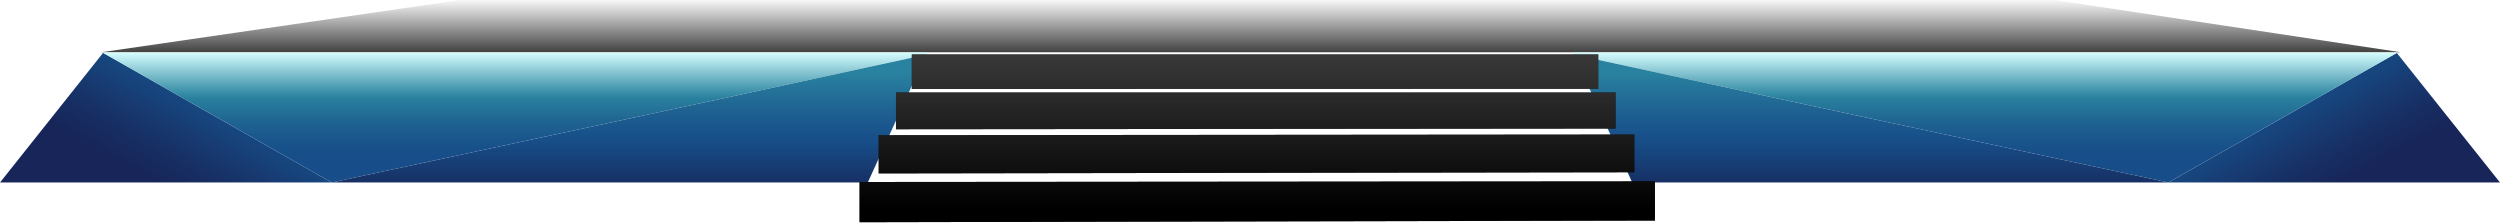
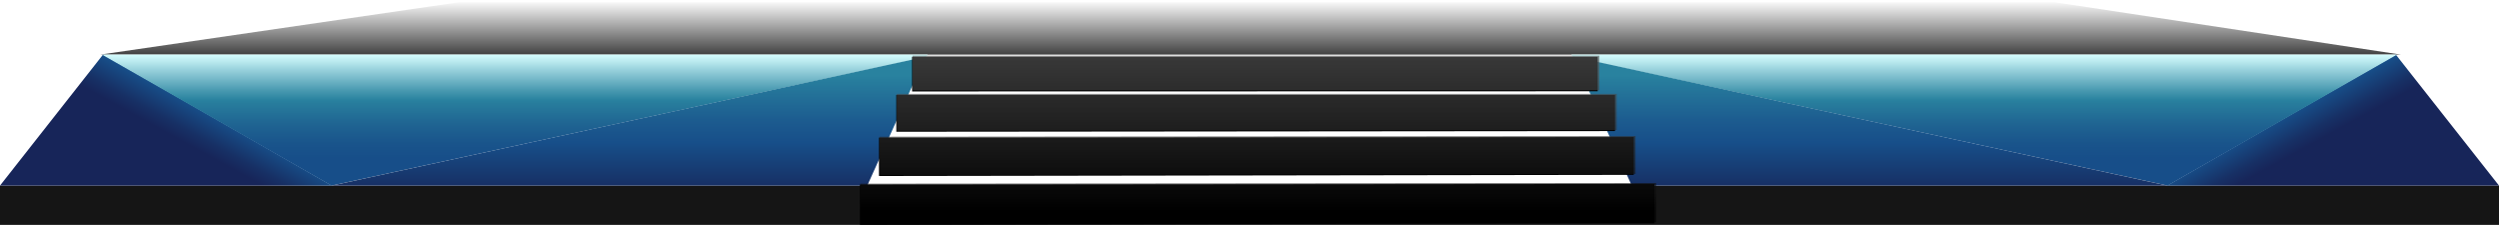
- <svg xmlns="http://www.w3.org/2000/svg" xmlns:xlink="http://www.w3.org/1999/xlink" viewBox="0 0 151.65 13.49">
+ <svg xmlns="http://www.w3.org/2000/svg" width="1145px" height="104px" viewBox="0 0 1145 104" version="1.1">
  <defs>
-     <linearGradient id="linear-gradient" x1="75.89" y1="-0.12" x2="75.89" y2="4.32" gradientUnits="userSpaceOnUse">
-       <stop offset="0" stop-color="#fff" />
-       <stop offset="1" />
+     <linearGradient x1="50.004%" y1="-3.785%" x2="50.004%" y2="136.278%" id="linearGradient-1">
+       <stop stop-color="#FFFFFF" offset="0%" />
+       <stop stop-color="#000000" offset="100%" />
    </linearGradient>
-     <linearGradient id="linear-gradient-2" x1="135.46" y1="0.06" x2="141.73" y2="11.32" gradientUnits="userSpaceOnUse">
-       <stop offset="0" stop-color="#29829f" />
-       <stop offset="0.04" stop-color="#277d9d" />
-       <stop offset="0.35" stop-color="#1c5b8f" />
-       <stop offset="0.52" stop-color="#174e89" />
-       <stop offset="0.54" stop-color="#174c86" />
-       <stop offset="0.84" stop-color="#173065" />
-       <stop offset="1" stop-color="#172559" />
+     <linearGradient x1="19.533%" y1="35.965%" x2="50.696%" y2="58.286%" id="linearGradient-2">
+       <stop stop-color="#29829F" offset="0%" />
+       <stop stop-color="#277D9D" offset="4%" />
+       <stop stop-color="#1C5B8F" offset="35%" />
+       <stop stop-color="#174E89" offset="52%" />
+       <stop stop-color="#174C86" offset="54%" />
+       <stop stop-color="#173065" offset="84%" />
+       <stop stop-color="#172559" offset="100%" />
    </linearGradient>
-     <linearGradient id="linear-gradient-3" x1="120.41" y1="3.17" x2="120.41" y2="9.43" gradientUnits="userSpaceOnUse">
-       <stop offset="0" stop-color="#d7ffff" />
-       <stop offset="0.15" stop-color="#98d1dc" />
-       <stop offset="0.35" stop-color="#4899b0" />
-       <stop offset="0.44" stop-color="#29829f" />
-       <stop offset="0.46" stop-color="#287e9d" />
-       <stop offset="0.67" stop-color="#1f6492" />
-       <stop offset="0.86" stop-color="#19548b" />
-       <stop offset="1" stop-color="#174e89" />
+     <linearGradient x1="50.01%" y1="-0.254%" x2="50.01%" y2="79.188%" id="linearGradient-3">
+       <stop stop-color="#D7FFFF" offset="0%" />
+       <stop stop-color="#98D1DC" offset="15%" />
+       <stop stop-color="#4899B0" offset="35%" />
+       <stop stop-color="#29829F" offset="44%" />
+       <stop stop-color="#287E9D" offset="46%" />
+       <stop stop-color="#1F6492" offset="67%" />
+       <stop stop-color="#19548B" offset="86%" />
+       <stop stop-color="#174E89" offset="100%" />
    </linearGradient>
-     <linearGradient id="linear-gradient-4" x1="113.5" y1="4.44" x2="113.5" y2="12.33" xlink:href="#linear-gradient-2" />
-     <linearGradient id="linear-gradient-5" x1="118.07" y1="0.06" x2="124.34" y2="11.32" gradientTransform="matrix(-1, 0, 0, 1, 134.26, 0)" xlink:href="#linear-gradient-2" />
-     <linearGradient id="linear-gradient-6" x1="103.02" y1="3.17" x2="103.02" y2="9.43" gradientTransform="matrix(-1, 0, 0, 1, 134.26, 0)" xlink:href="#linear-gradient-3" />
-     <linearGradient id="linear-gradient-7" x1="96.12" y1="4.44" x2="96.12" y2="12.33" gradientTransform="matrix(-1, 0, 0, 1, 134.26, 0)" xlink:href="#linear-gradient-2" />
-     <linearGradient id="linear-gradient-8" x1="76.27" y1="-13.1" x2="76.27" y2="12.7" xlink:href="#linear-gradient" />
+     <linearGradient x1="49.986%" y1="14.452%" x2="49.986%" y2="116.258%" id="linearGradient-4">
+       <stop stop-color="#29829F" offset="0%" />
+       <stop stop-color="#277D9D" offset="4%" />
+       <stop stop-color="#1C5B8F" offset="35%" />
+       <stop stop-color="#174E89" offset="52%" />
+       <stop stop-color="#174C86" offset="54%" />
+       <stop stop-color="#173065" offset="84%" />
+       <stop stop-color="#172559" offset="100%" />
+     </linearGradient>
+     <linearGradient x1="80.467%" y1="35.965%" x2="49.304%" y2="58.286%" id="linearGradient-5">
+       <stop stop-color="#29829F" offset="0%" />
+       <stop stop-color="#277D9D" offset="4%" />
+       <stop stop-color="#1C5B8F" offset="35%" />
+       <stop stop-color="#174E89" offset="52%" />
+       <stop stop-color="#174C86" offset="54%" />
+       <stop stop-color="#173065" offset="84%" />
+       <stop stop-color="#172559" offset="100%" />
+     </linearGradient>
+     <linearGradient x1="49.99%" y1="-0.254%" x2="49.99%" y2="79.188%" id="linearGradient-6">
+       <stop stop-color="#D7FFFF" offset="0%" />
+       <stop stop-color="#98D1DC" offset="15%" />
+       <stop stop-color="#4899B0" offset="35%" />
+       <stop stop-color="#29829F" offset="44%" />
+       <stop stop-color="#287E9D" offset="46%" />
+       <stop stop-color="#1F6492" offset="67%" />
+       <stop stop-color="#19548B" offset="86%" />
+       <stop stop-color="#174E89" offset="100%" />
+     </linearGradient>
+     <linearGradient x1="50.01%" y1="-161.1%" x2="50.01%" y2="92.338%" id="linearGradient-7">
+       <stop stop-color="#FFFFFF" offset="0%" />
+       <stop stop-color="#000000" offset="100%" />
+     </linearGradient>
  </defs>
-   <g id="Layer_2" data-name="Layer 2">
-     <g id="Stage">
-       <polygon points="145.63 3.17 6.14 3.17 27.91 0 124.62 0 145.63 3.17" style="fill:url(#linear-gradient)" />
-       <polygon points="151.65 11.07 131.53 11.07 145.39 3.21 145.39 3.21 151.65 11.07" style="fill:url(#linear-gradient-2)" />
-       <polygon points="145.39 3.21 131.53 11.07 131.53 11.07 95.48 3.32 95.42 3.19 145.38 3.19 145.39 3.21" style="fill:url(#linear-gradient-3)" />
-       <polygon points="131.53 11.07 99.01 11.07 95.48 3.32 131.53 11.07" style="fill:url(#linear-gradient-4)" />
-       <polygon points="0 11.07 20.12 11.07 6.26 3.21 6.25 3.21 0 11.07" style="fill:url(#linear-gradient-5)" />
-       <polygon points="6.26 3.21 20.12 11.07 20.12 11.07 56.17 3.32 56.23 3.19 6.27 3.19 6.26 3.21" style="fill:url(#linear-gradient-6)" />
-       <polygon points="20.12 11.07 52.64 11.07 56.17 3.32 20.12 11.07" style="fill:url(#linear-gradient-7)" />
-       <path d="M96.95,5.39V3.3H55.31V5.4ZM98,7.8V5.61H54.35V7.84Zm1.14,2.65V8.16L53.3,8.2v2.32Zm-47,.59v2.44l48.25-.1V11Z" />
-       <g style="opacity:0.61">
-         <path d="M96.95,5.39V3.3H55.31V5.4ZM98,7.8V5.61H54.35V7.84Zm1.14,2.65V8.16L53.3,8.2v2.32Zm-47,.59v2.44l48.25-.1V11Z" style="fill:url(#linear-gradient-8)" />
+   <g id="UI" stroke="none" stroke-width="1" fill="none" fill-rule="evenodd">
+     <g id="Event-Live---Audi-Copy-4" transform="translate(-131, -562)">
+       <g id="stage-new" transform="translate(131, 562.4236)">
+         <rect id="Rectangle" fill="#151515" x="0" y="84.576" width="1145" height="18" />
+         <polygon id="Path" fill="url(#linearGradient-1)" fill-rule="nonzero" points="1100 24.576 46 24.576 210.496 0.576 941.246 0.576" />
+         <polygon id="Path" fill="url(#linearGradient-2)" fill-rule="nonzero" points="1145 84.576 993 84.576 1097.708 24.576 1097.708 24.576" />
+         <polygon id="Path" fill="url(#linearGradient-3)" fill-rule="nonzero" points="1098 24.729 993.155 84.576 993.155 84.576 720.454 25.566 720 24.576 1097.924 24.576" />
+         <polygon id="Path" fill="url(#linearGradient-4)" fill-rule="nonzero" points="993 84.576 747.634 84.576 721 25.576" />
+         <polygon id="Path" fill="url(#linearGradient-5)" fill-rule="nonzero" points="0 84.576 152 84.576 47.292 24.576 47.217 24.576" />
+         <polygon id="Path" fill="url(#linearGradient-6)" fill-rule="nonzero" points="47 24.729 151.845 84.576 151.845 84.576 424.546 25.566 425 24.576 47.076 24.576" />
+         <polygon id="Path" fill="url(#linearGradient-4)" fill-rule="nonzero" points="152 84.576 397.366 84.576 424 25.576" />
+         <path d="M732.048,41.385 L732.048,25.576 L417.915,25.576 L417.915,41.461 L732.048,41.385 Z M739.97,59.614 L739.97,43.049 L410.672,43.049 L410.672,59.916 L739.97,59.614 Z M748.57,79.658 L748.57,62.337 L402.751,62.639 L402.751,80.187 L748.57,79.658 Z M394,84.121 L394,102.576 L758,101.82 L758,83.818 L394,84.121 Z" id="Shape" fill="#000000" fill-rule="nonzero" />
+         <g id="Group" opacity="0.61" transform="translate(394, 24.57642)" fill="url(#linearGradient-7)" fill-rule="nonzero">
+           <path d="M338.832,16.33 L338.832,0.5 L24.128,0.5 L24.128,16.406 L338.832,16.33 Z M346.767,34.584 L346.767,17.996 L16.873,17.996 L16.873,34.887 L346.767,34.584 Z M355.383,54.656 L355.383,37.311 L8.937,37.614 L8.937,55.187 L355.383,54.656 Z M0.17,59.125 L0.17,77.607 L364.83,76.849 L364.83,58.822 L0.17,59.125 Z" id="Shape" />
+         </g>
      </g>
    </g>
  </g>
</svg>
